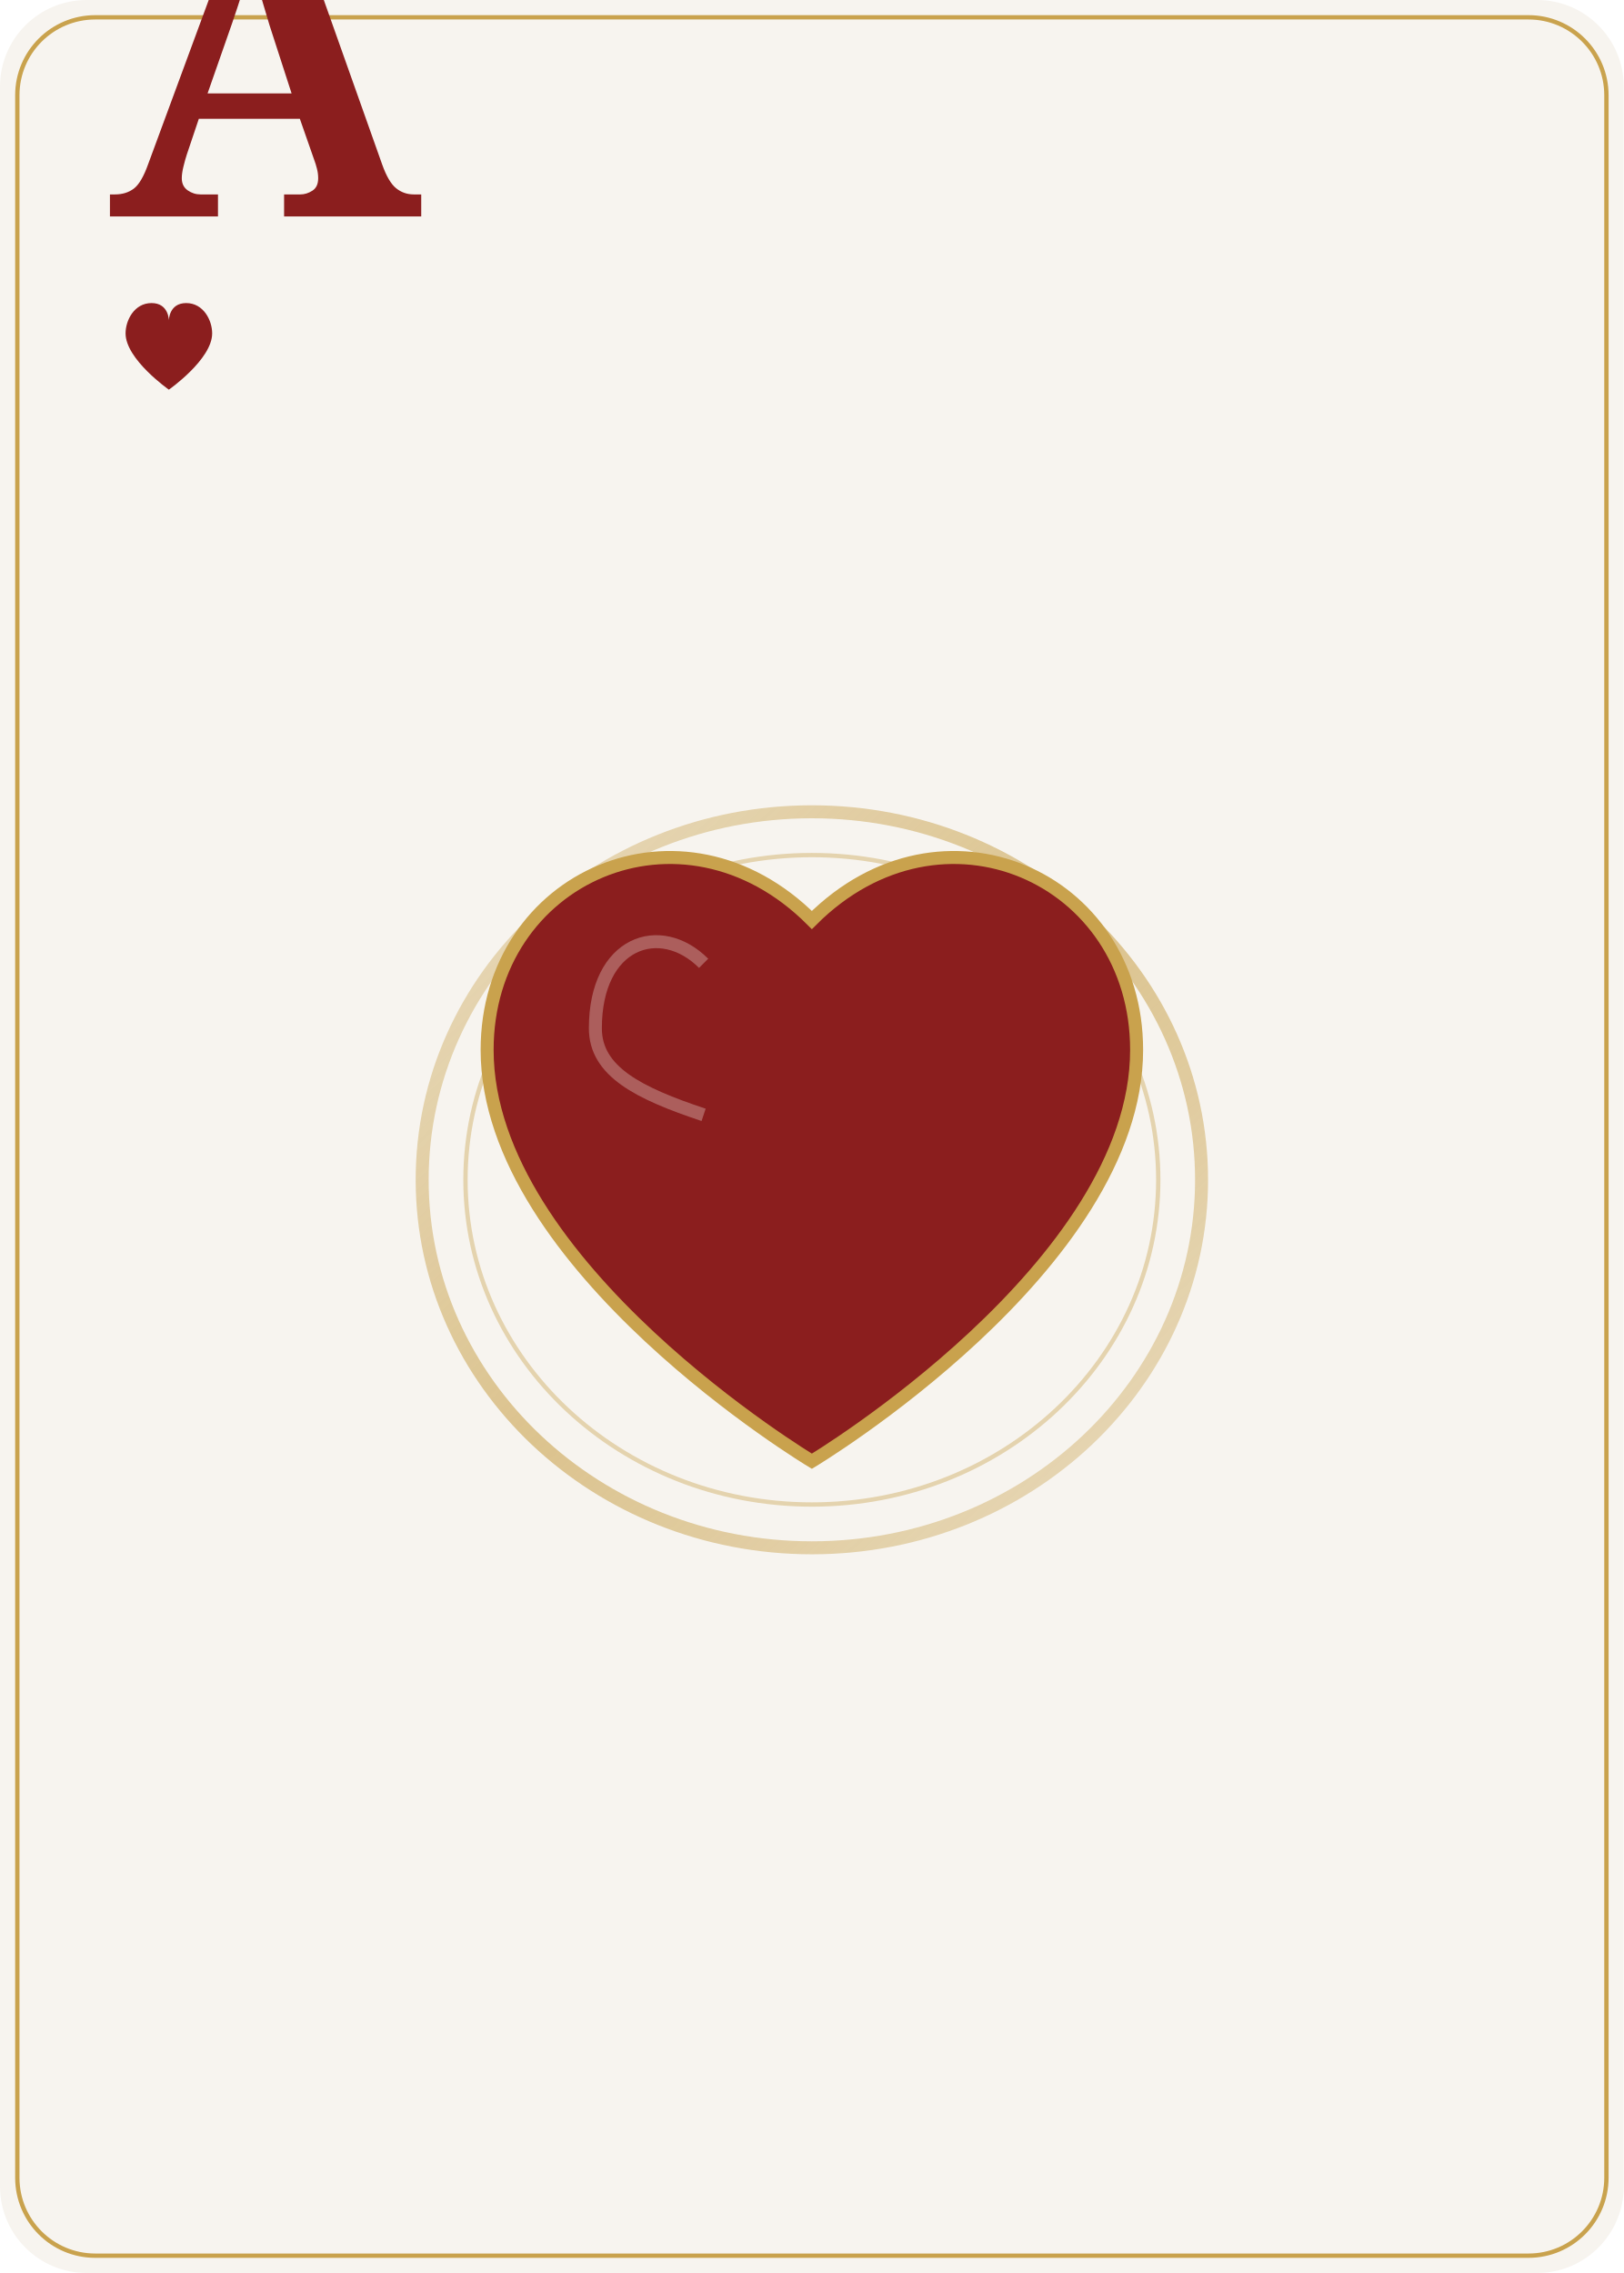
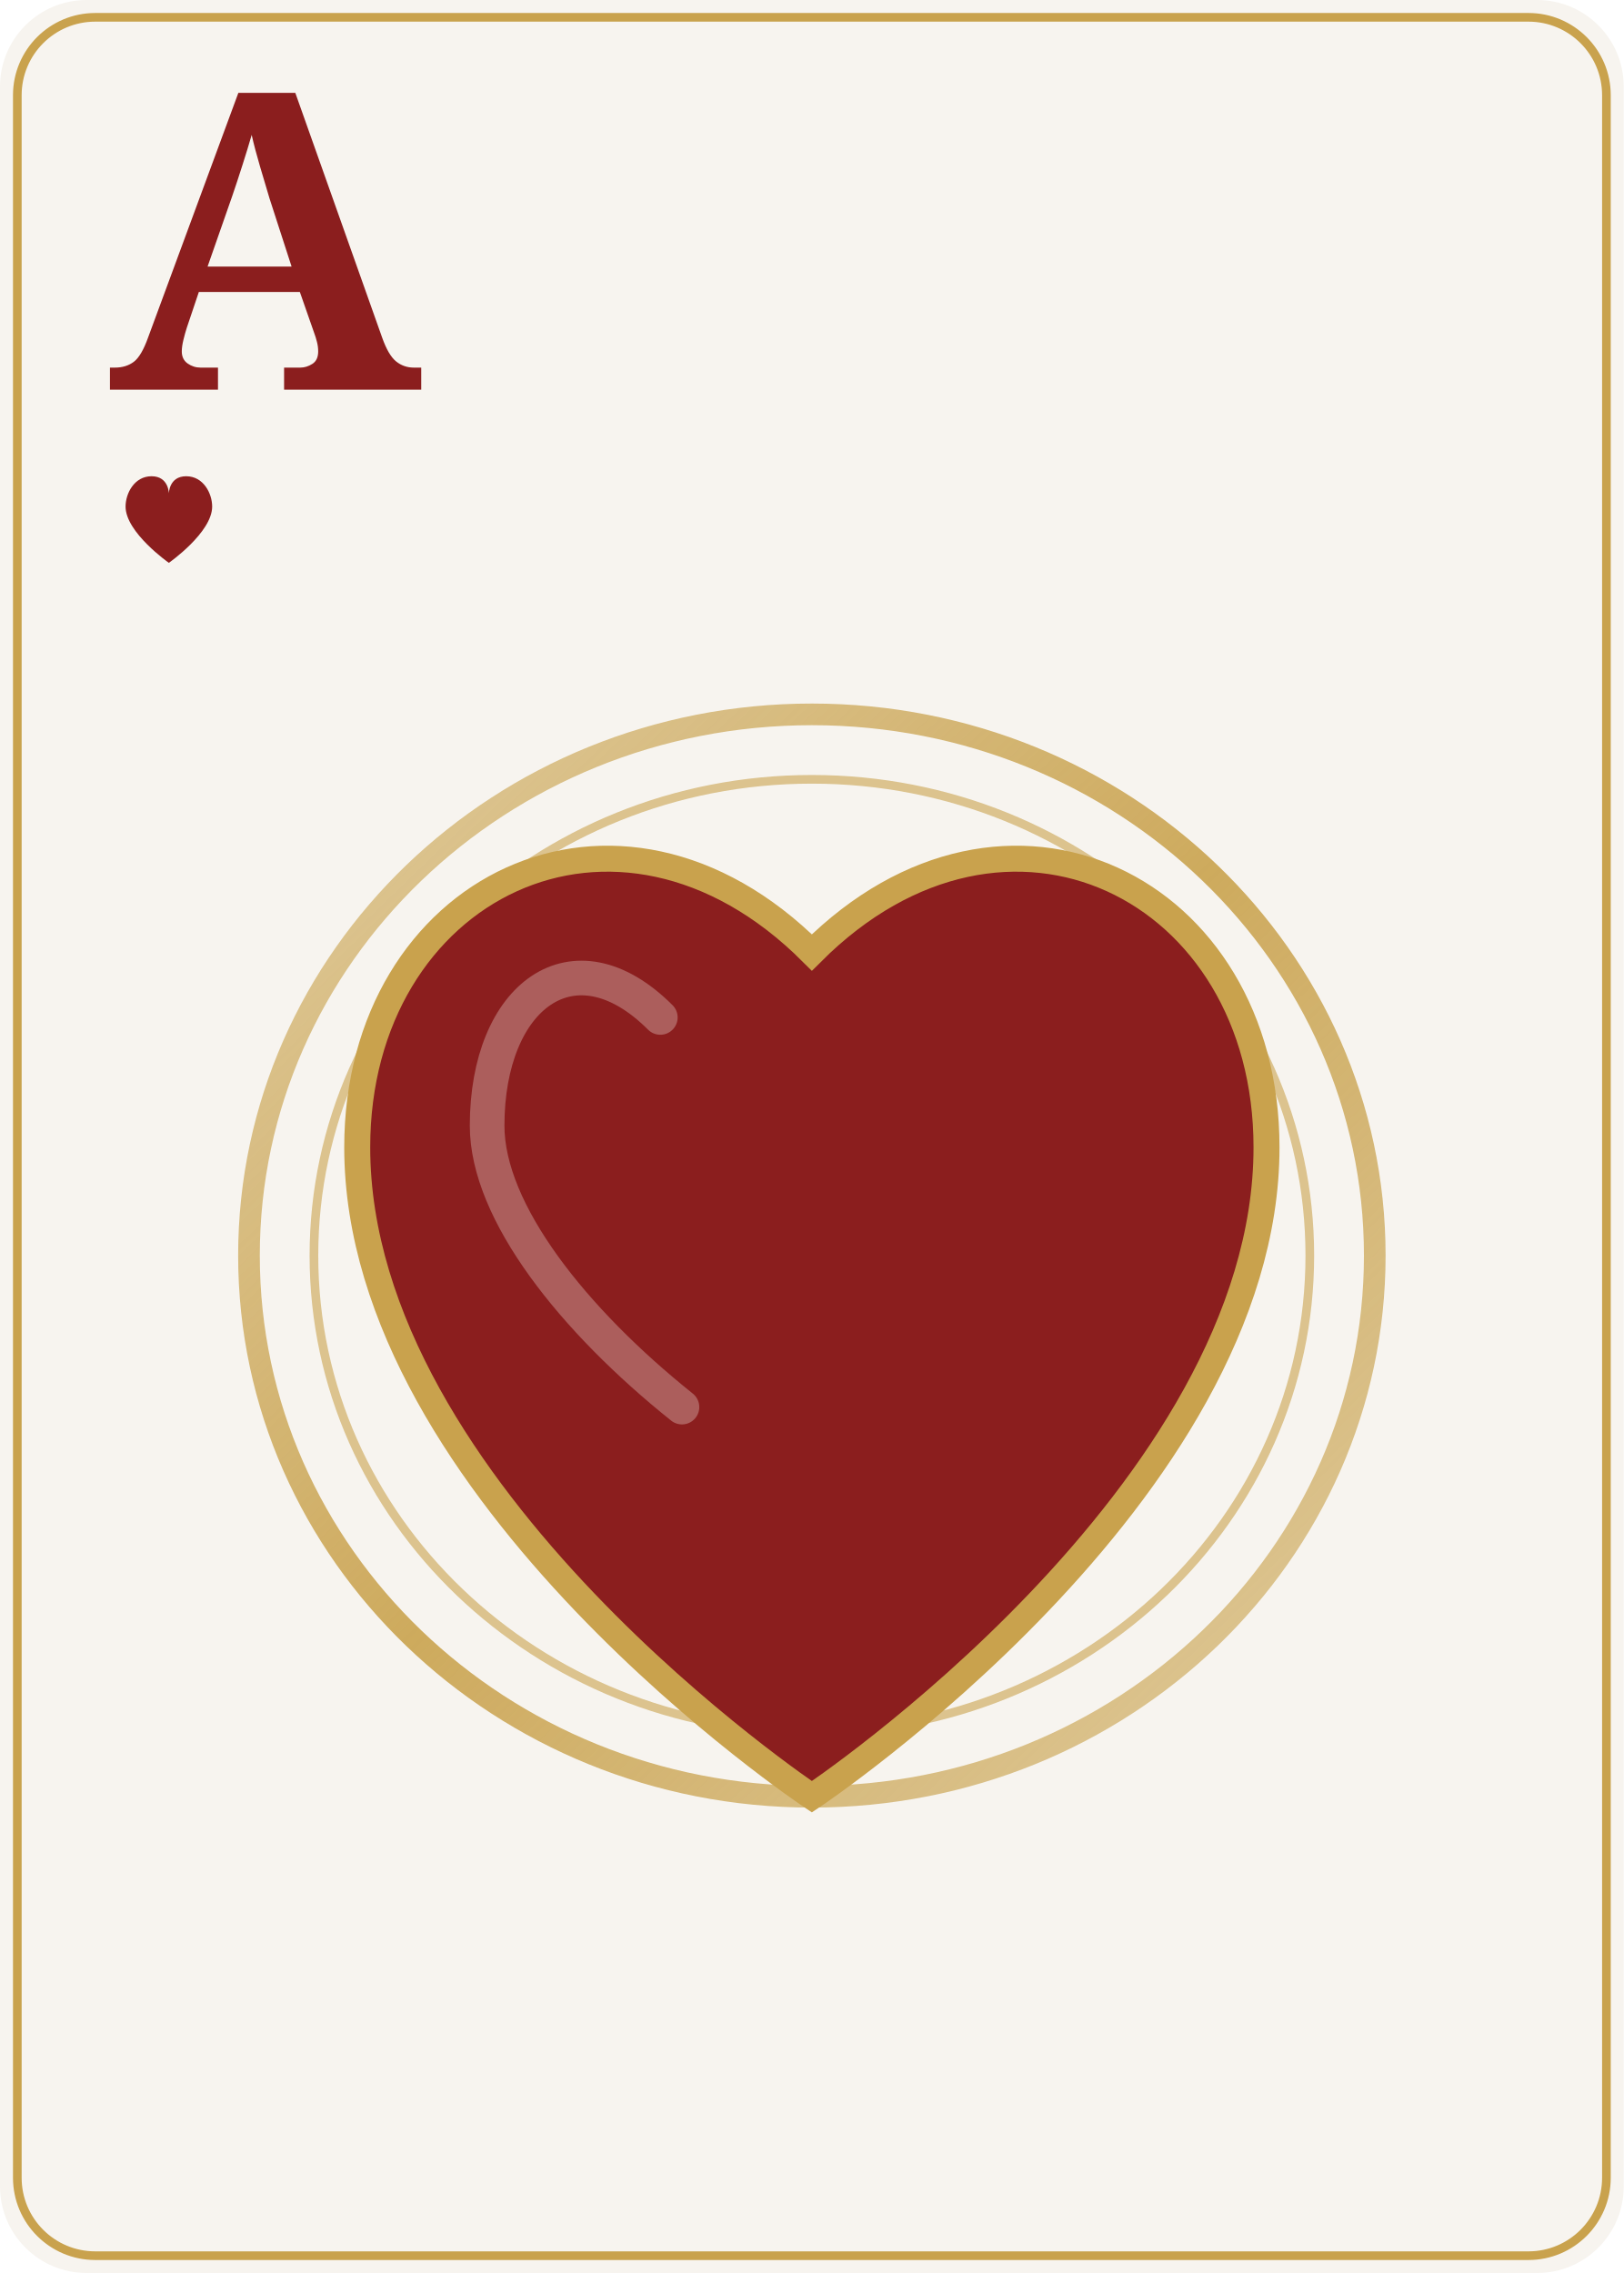
<svg xmlns="http://www.w3.org/2000/svg" viewBox="0 0 375 525" width="375" height="525">
  <defs>
    <linearGradient id="goldShine" x1="0%" y1="0%" x2="100%" y2="100%">
-       <stop offset="0%" style="stop-color:#C9A24D;stop-opacity:0.3" />
-       <stop offset="50%" style="stop-color:#C9A24D;stop-opacity:0.6" />
-       <stop offset="100%" style="stop-color:#C9A24D;stop-opacity:0.3" />
+       <stop offset="0%" style="stop-color:#C9A24D;stop-opacity:0.5" />
+       <stop offset="50%" style="stop-color:#C9A24D;stop-opacity:0.9" />
+       <stop offset="100%" style="stop-color:#C9A24D;stop-opacity:0.5" />
    </linearGradient>
  </defs>
  <rect x="0" y="0" width="375" height="525" rx="20" ry="20" fill="#F7F4EF" />
-   <rect x="4" y="4" width="367" height="517" rx="18" ry="18" fill="none" stroke="#C9A24D" stroke-width="1" />
-   <g transform="translate(25, 50)">
+   <rect x="4" y="4" width="367" height="517" rx="18" ry="18" fill="none" stroke="#C9A24D" stroke-width="2" />
+   <g transform="translate(25, 90)">
    <text x="0" y="0" font-family="Georgia, serif" font-size="96" font-weight="bold" fill="#8B1E1E">A</text>
    <path d="M12,12 C12,12 12,8 8,8 C4,8 2,12 2,15 C2,21 12,28 12,28 C12,28 22,21 22,15 C22,12 20,8 16,8 C12,8 12,12 12,12 Z" fill="#8B1E1E" transform="translate(2, 12)" />
  </g>
-   <g transform="translate(187.5, 262.5)">
-     <ellipse cx="0" cy="10" rx="90" ry="85" fill="none" stroke="url(#goldShine)" stroke-width="3" />
-     <ellipse cx="0" cy="10" rx="80" ry="75" fill="none" stroke="#C9A24D" stroke-width="1" opacity="0.4" />
-     <path d="M0 -50 C-30 -80 -75 -60 -75 -20 C-75 30 0 75 0 75 C0 75 75 30 75 -20 C75 -60 30 -80 0 -50 Z" fill="#8B1E1E" stroke="#C9A24D" stroke-width="3" />
-     <path d="M-25 -40 C-35 -50 -50 -45 -50 -25 C-50 -15 -40 -10 -25 -5" fill="none" stroke="#F7F4EF" stroke-width="3" opacity="0.3" />
+   <g transform="translate(187.5, 290)">
+     <ellipse cx="0" cy="0" rx="130" ry="125" fill="none" stroke="url(#goldShine)" stroke-width="5" />
+     <ellipse cx="0" cy="0" rx="115" ry="110" fill="none" stroke="#C9A24D" stroke-width="2" opacity="0.6" />
+     <path d="M0 -70 C-45 -115 -105 -85 -105 -25 C-105 55 0 125 0 125 C0 125 105 55 105 -25 C105 -85 45 -115 0 -70 Z" fill="#8B1E1E" stroke="#C9A24D" stroke-width="6" />
+     <path d="M-35 -55 C-55 -75 -75 -60 -75 -30 C-75 -10 -55 15 -30 35" fill="none" stroke="#F7F4EF" stroke-width="8" opacity="0.3" stroke-linecap="round" />
  </g>
</svg>
